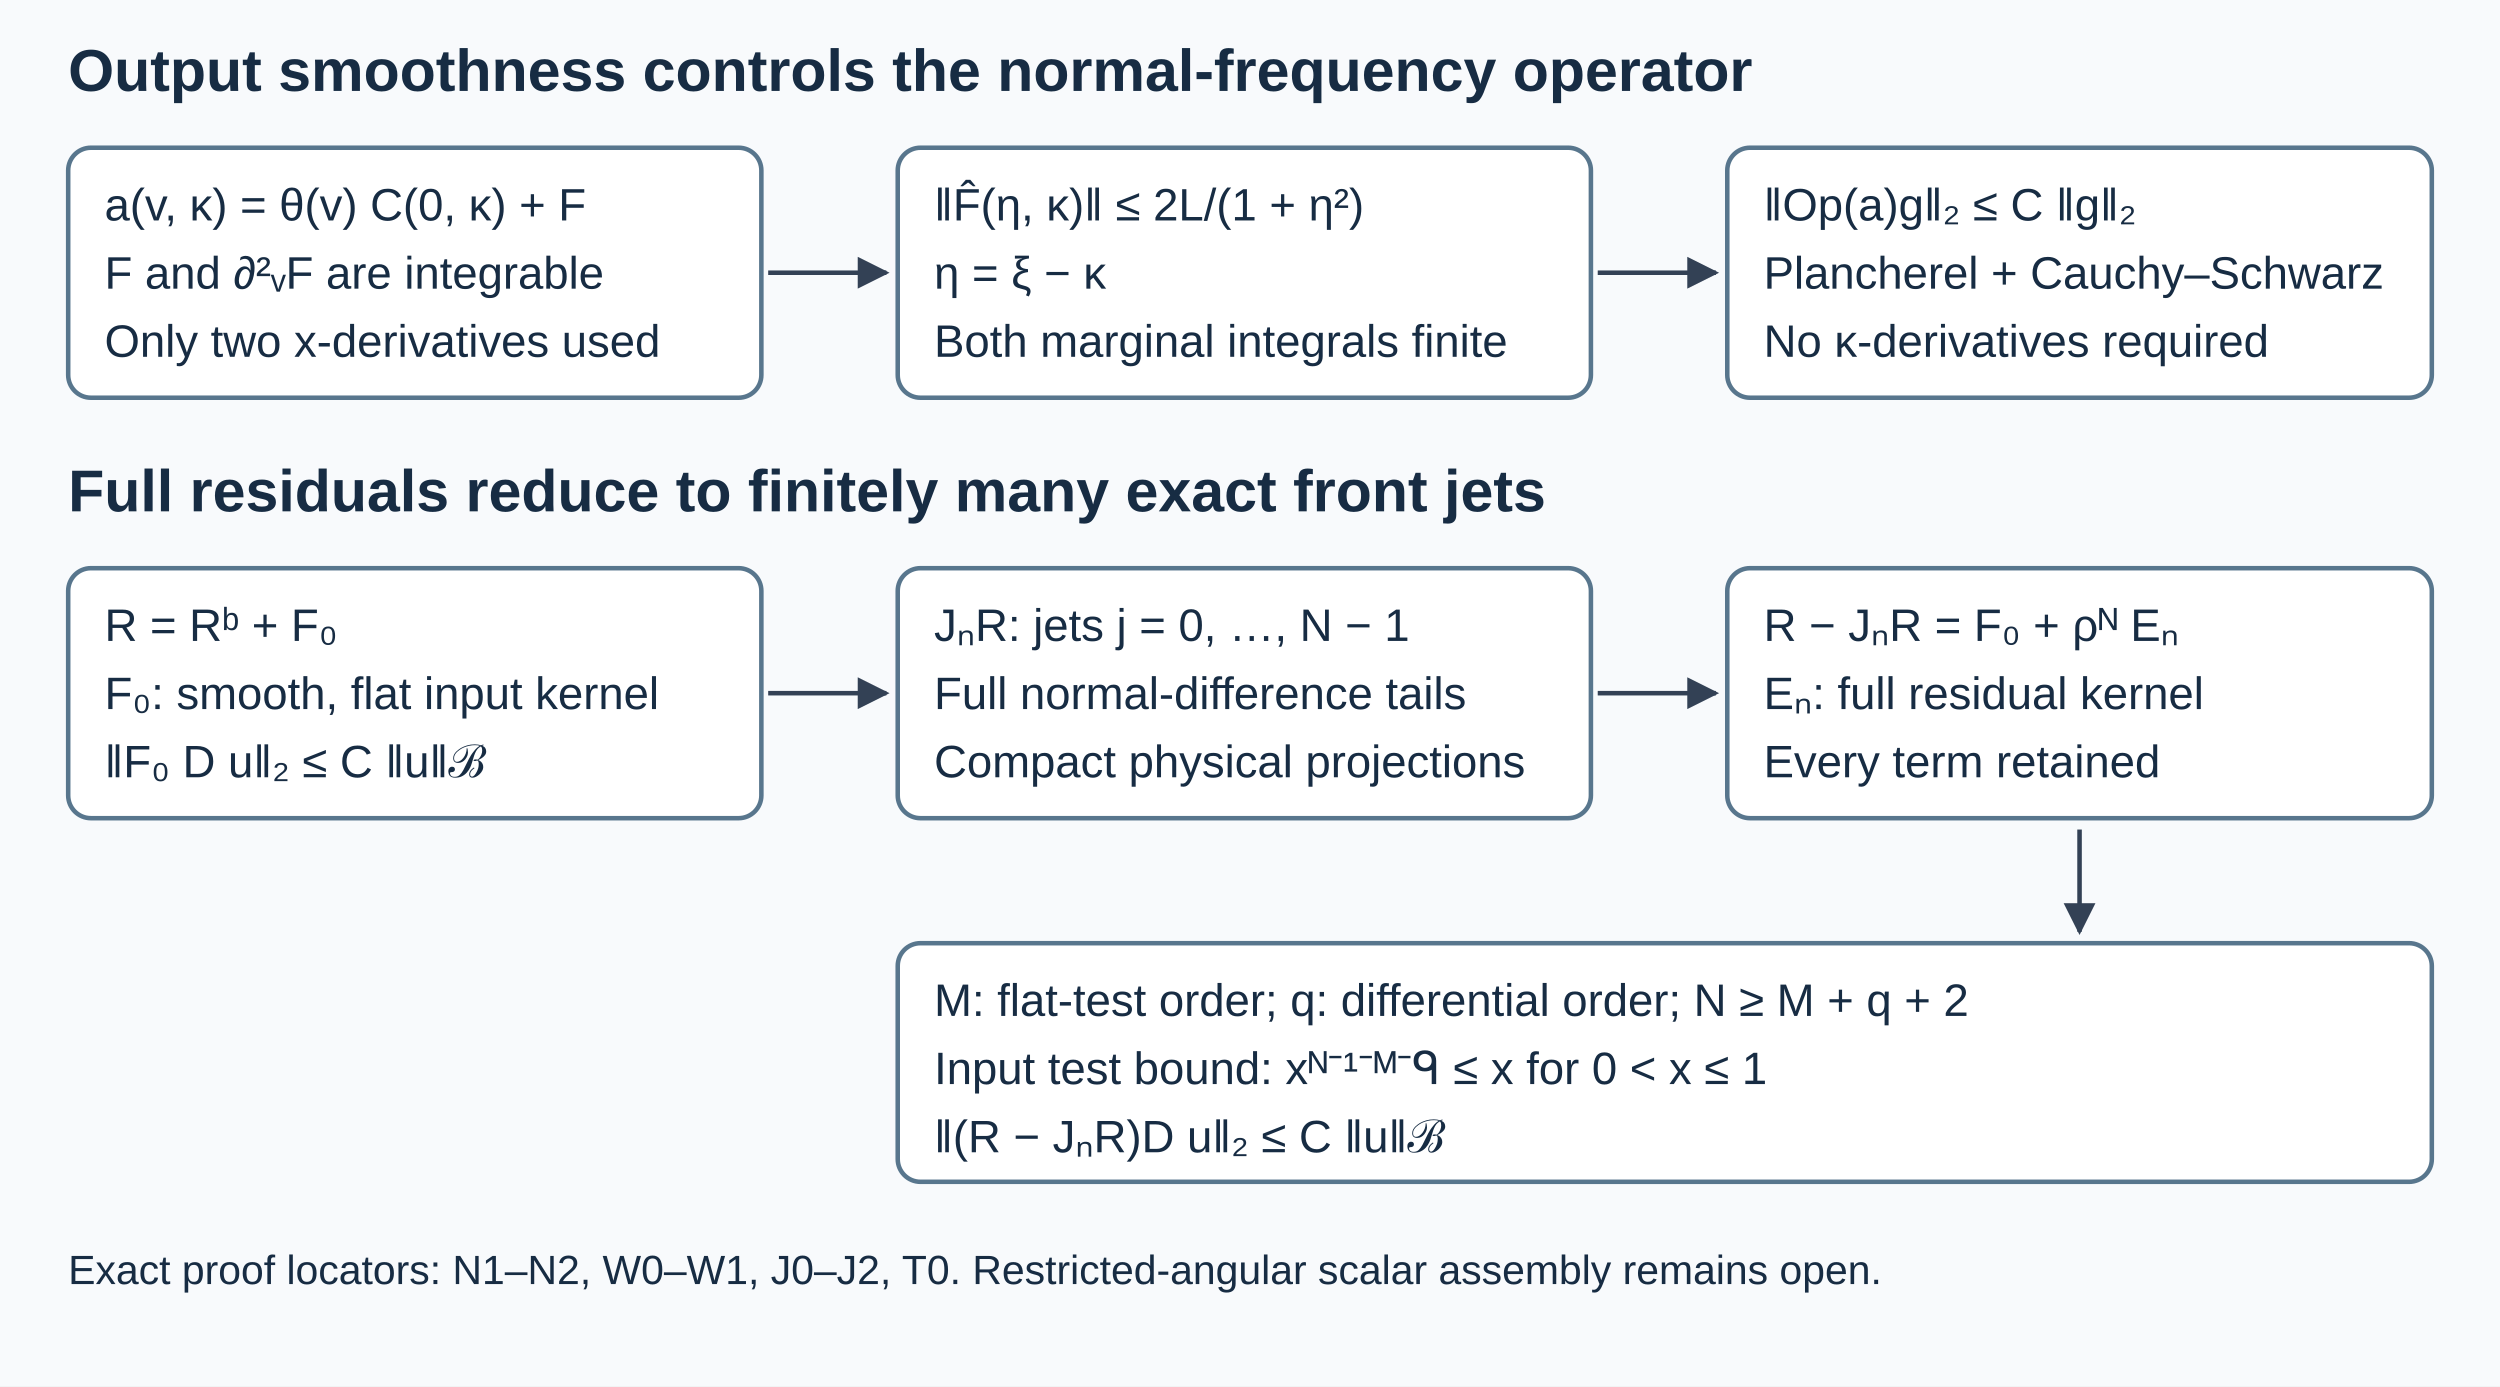
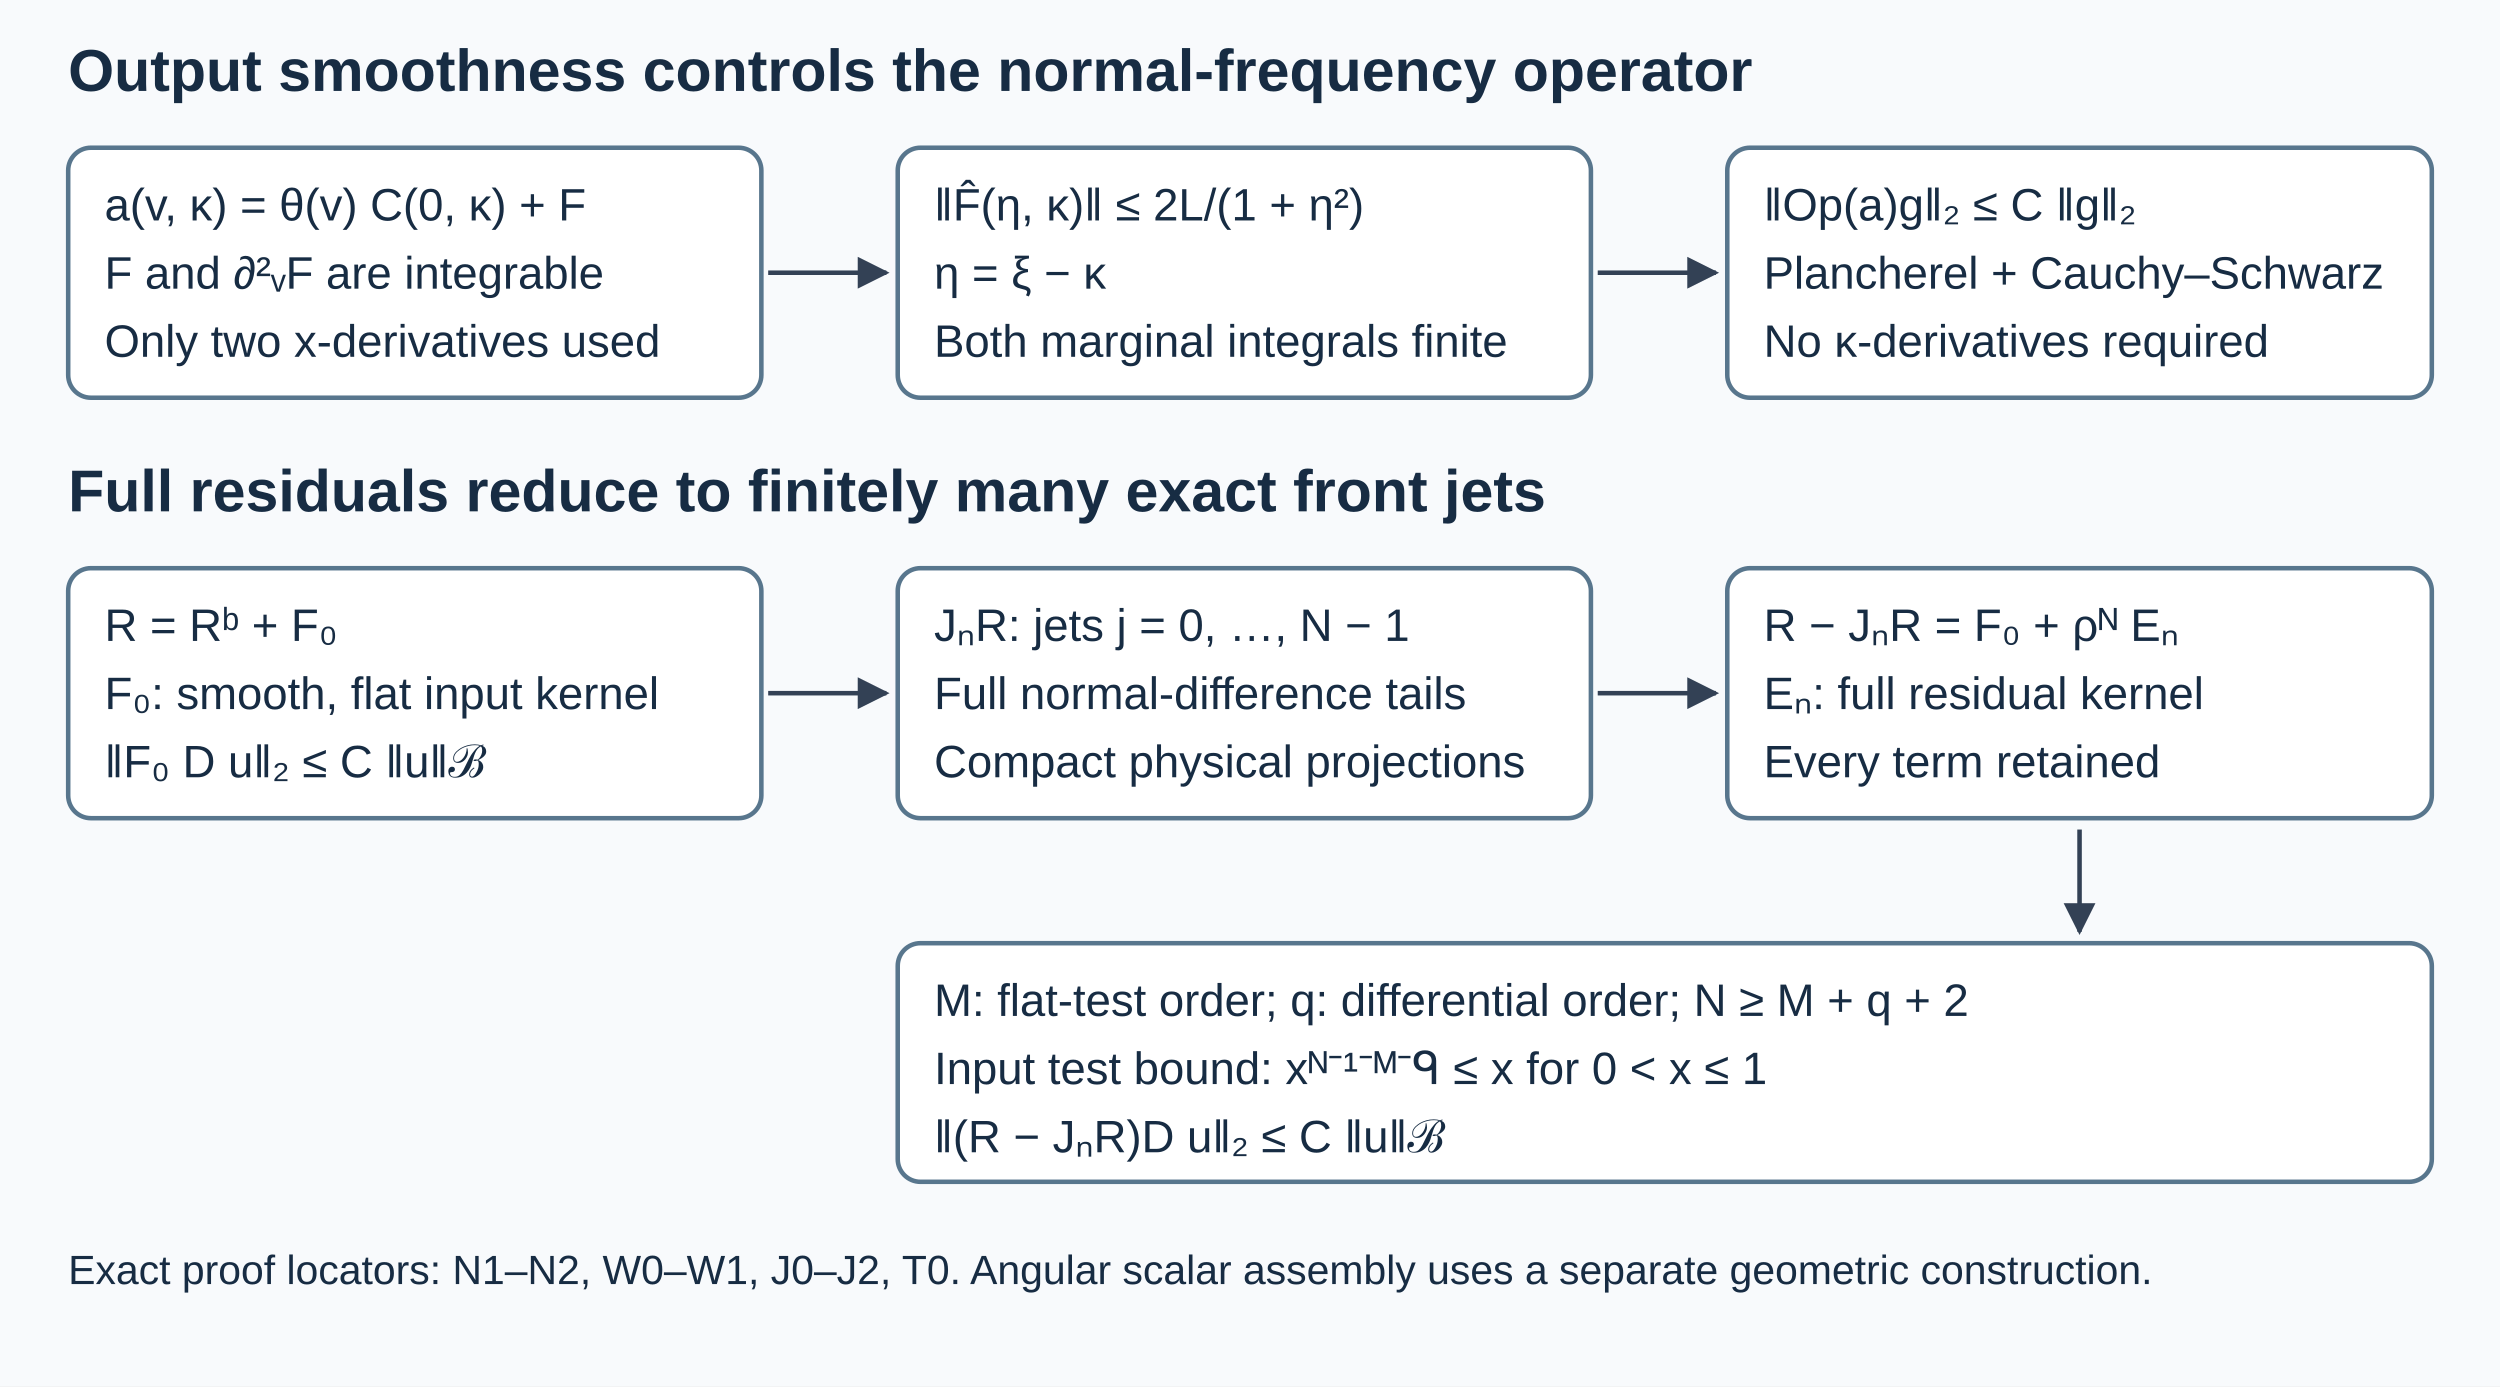
<svg xmlns="http://www.w3.org/2000/svg" width="1100" height="610" viewBox="0 0 1100 610" role="img" aria-labelledby="title desc">
  <defs>
    <marker id="arrow" viewBox="0 0 10 10" refX="9" refY="5" markerWidth="7" markerHeight="7" orient="auto-start-reverse">
      <path d="M0 0 L10 5 L0 10Z" fill="#334155" />
    </marker>
  </defs>
  <rect width="1100" height="610" fill="#f8fafc" />
  <style>text{font-family:Segoe UI,Arial,sans-serif;fill:#172c43;font-size:20px}.title{font-size:26px;font-weight:600}.small{font-size:18px}.box{fill:white;stroke:#58768d;stroke-width:2}.line{stroke:#334155;stroke-width:2;marker-end:url(#arrow)}</style>
  <text x="30" y="40" class="title">Output smoothness controls the normal-frequency operator</text>
  <rect x="30" y="65" width="305" height="110" rx="10" class="box" />
  <text x="46" y="97" class="">a(v, κ) = θ(v) C(0, κ) + F</text>
  <text x="46" y="127" class="">F and ∂²ᵥF are integrable</text>
  <text x="46" y="157" class="">Only two x-derivatives used</text>
  <rect x="395" y="65" width="305" height="110" rx="10" class="box" />
  <text x="411" y="97" class="">‖F̂(η, κ)‖ ≤ 2L/(1 + η²)</text>
  <text x="411" y="127" class="">η = ξ − κ</text>
  <text x="411" y="157" class="">Both marginal integrals finite</text>
  <rect x="760" y="65" width="310" height="110" rx="10" class="box" />
  <text x="776" y="97" class="">‖Op(a)g‖₂ ≤ C ‖g‖₂</text>
  <text x="776" y="127" class="">Plancherel + Cauchy–Schwarz</text>
  <text x="776" y="157" class="">No κ-derivatives required</text>
  <line x1="338" y1="120" x2="390" y2="120" class="line" />
  <line x1="703" y1="120" x2="755" y2="120" class="line" />
  <text x="30" y="225" class="title">Full residuals reduce to finitely many exact front jets</text>
  <rect x="30" y="250" width="305" height="110" rx="10" class="box" />
  <text x="46" y="282" class="">R = Rᵇ + F₀</text>
  <text x="46" y="312" class="">F₀: smooth, flat input kernel</text>
  <text x="46" y="342" class="">‖F₀ D u‖₂ ≤ C ‖u‖ℬ</text>
  <rect x="395" y="250" width="305" height="110" rx="10" class="box" />
  <text x="411" y="282" class="">JₙR: jets j = 0, …, N − 1</text>
  <text x="411" y="312" class="">Full normal-difference tails</text>
  <text x="411" y="342" class="">Compact physical projections</text>
  <rect x="760" y="250" width="310" height="110" rx="10" class="box" />
  <text x="776" y="282" class="">R − JₙR = F₀ + ρᴺ Eₙ</text>
  <text x="776" y="312" class="">Eₙ: full residual kernel</text>
  <text x="776" y="342" class="">Every term retained</text>
  <line x1="338" y1="305" x2="390" y2="305" class="line" />
  <line x1="703" y1="305" x2="755" y2="305" class="line" />
  <rect x="395" y="415" width="675" height="105" rx="10" class="box" />
  <text x="411" y="447" class="">M: flat-test order;  q: differential order;  N ≥ M + q + 2</text>
  <text x="411" y="477" class="">Input test bound: xᴺ⁻¹⁻ᴹ⁻ᑫ ≤ x for 0 &lt; x ≤ 1</text>
  <text x="411" y="507" class="">‖(R − JₙR)D u‖₂ ≤ C ‖u‖ℬ</text>
  <line x1="915" y1="365" x2="915" y2="410" class="line" />
-   <text x="30" y="565" class="small">Exact proof locators: N1–N2, W0–W1, J0–J2, T0.  Restricted-angular scalar assembly remains open.</text>
+   <text x="30" y="565" class="small">Exact proof locators: N1–N2, W0–W1, J0–J2, T0.  Angular scalar assembly uses a separate geometric construction.</text>
</svg>
